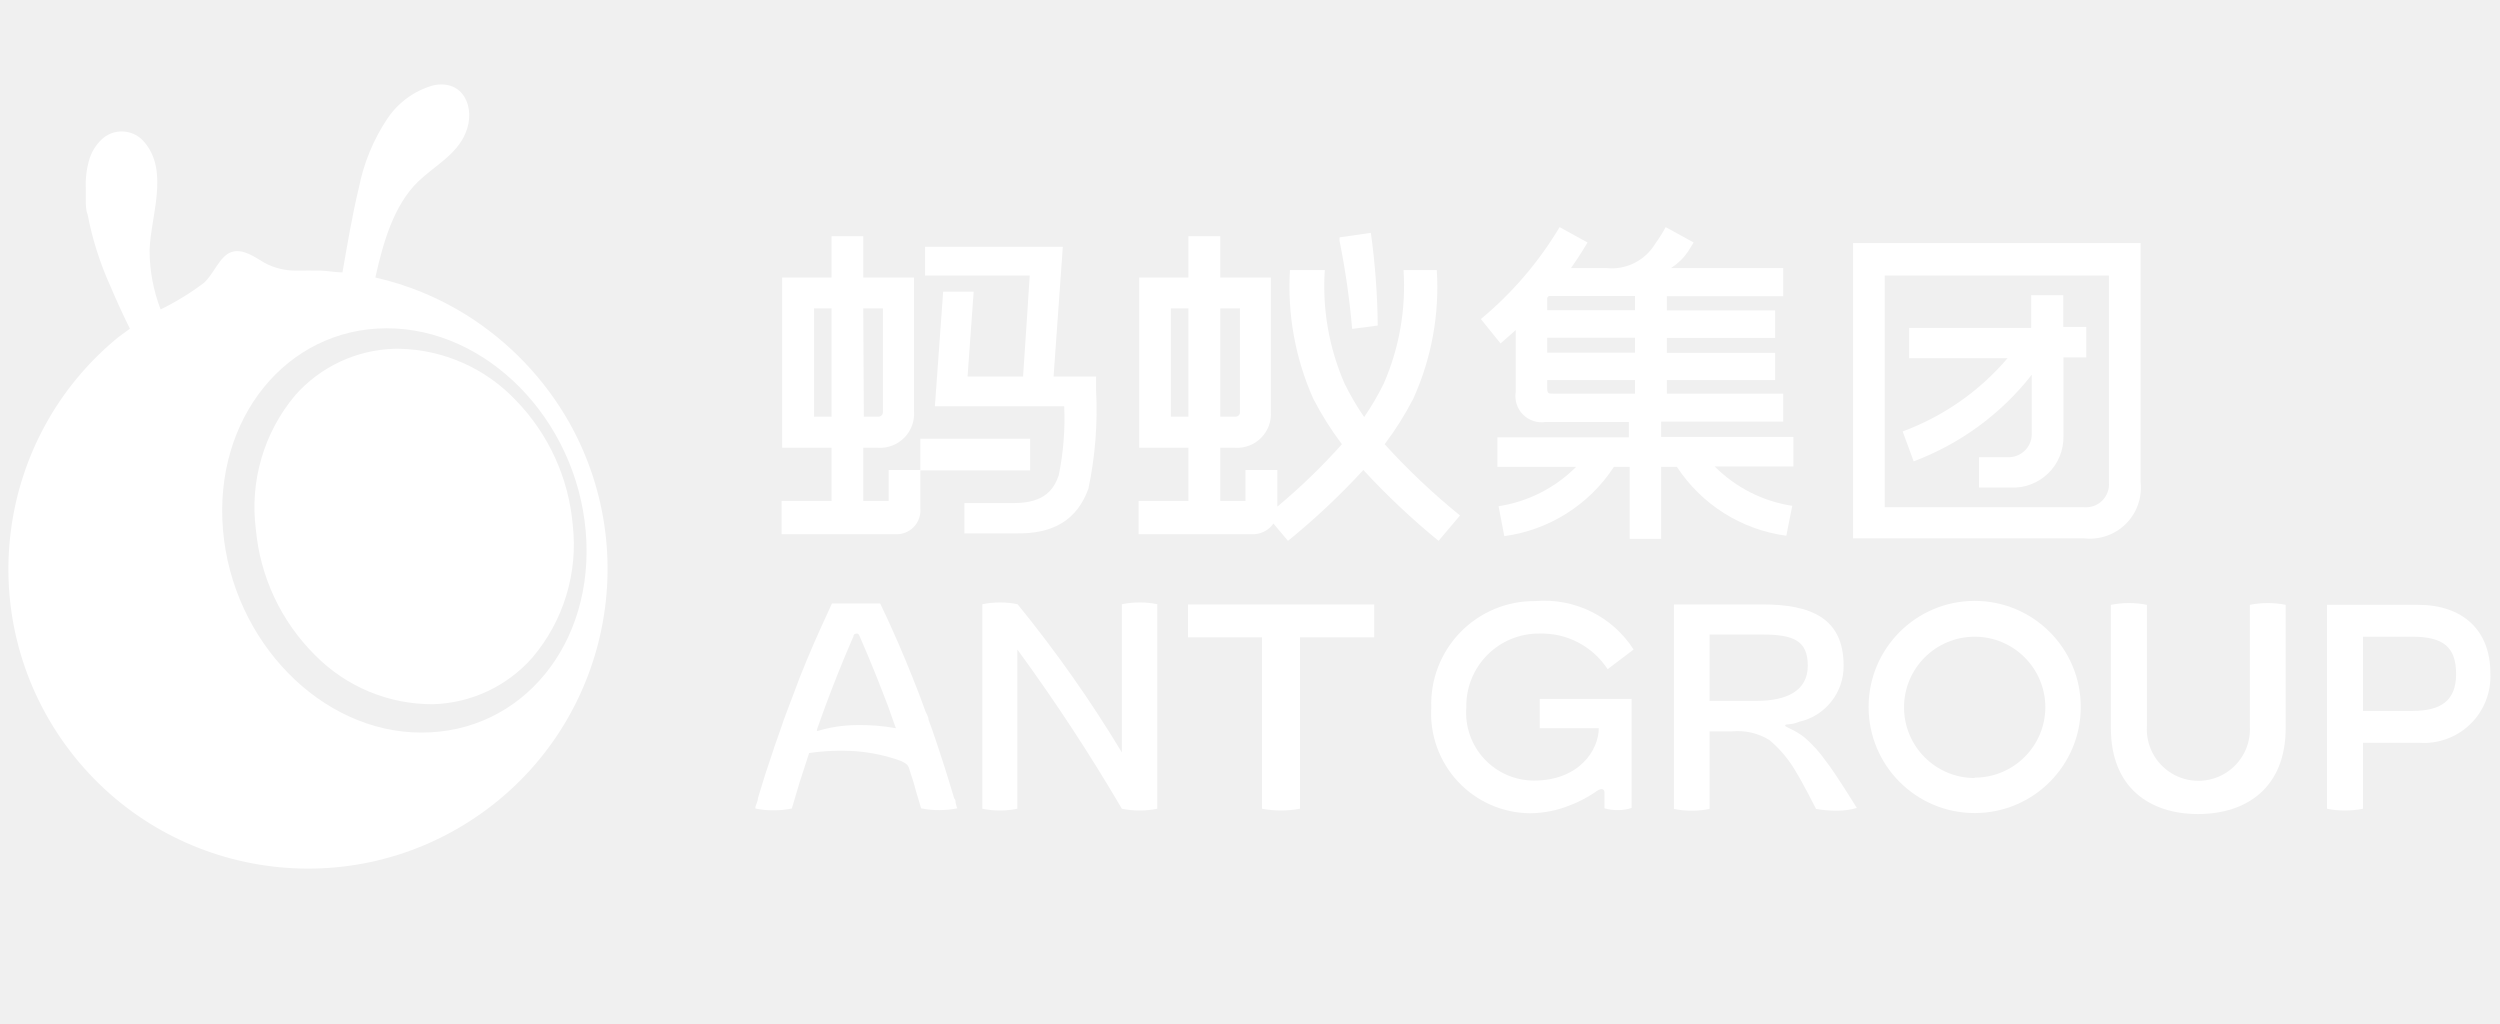
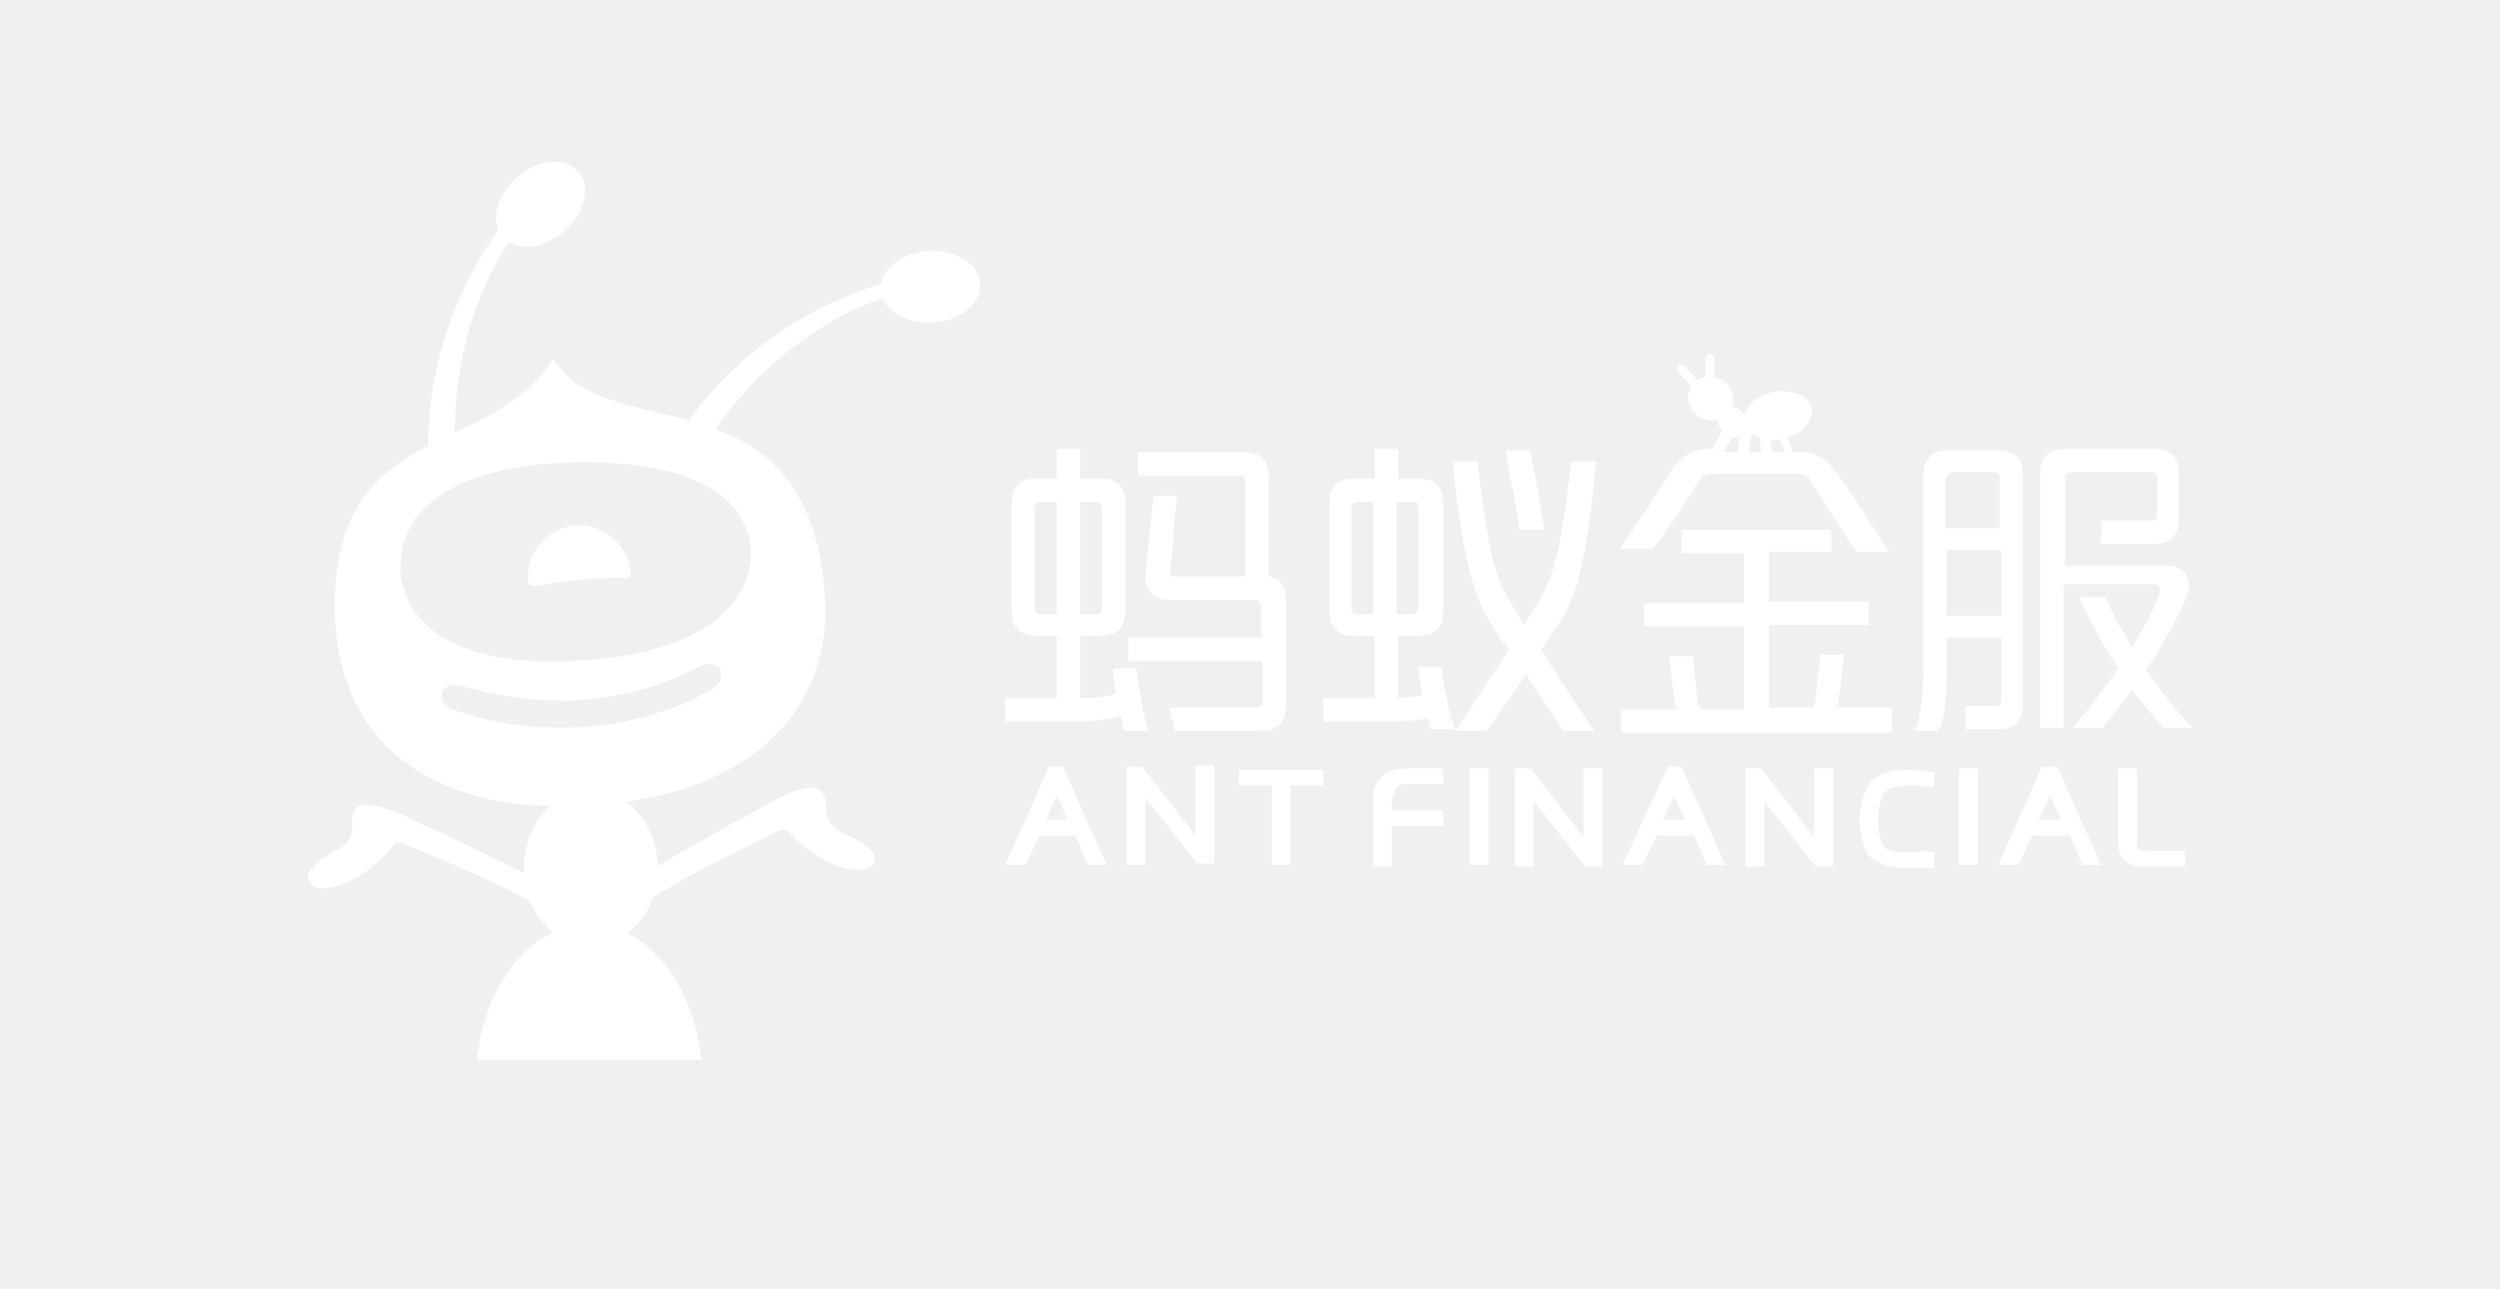
- <svg xmlns="http://www.w3.org/2000/svg" viewBox="0 0 127.02 52">
-   <defs>
-     <style>.cls-1{fill:#fff;}</style>
-   </defs>
-   <g id="内容">
-     <path class="cls-1" d="M26.21,20.34a8.39,8.39,0,0,0-5.93-2.62h-.23A7,7,0,0,0,15,20.08a8.84,8.84,0,0,0-2,6.82A10.33,10.33,0,0,0,16,33.28a8.35,8.35,0,0,0,6,2.5,7,7,0,0,0,5.05-2.37,8.87,8.87,0,0,0,2.05-6.74A10.37,10.37,0,0,0,26.21,20.34Z" />
-     <path class="cls-1" d="M28.93,21.48A15.43,15.43,0,0,0,23.69,16a14.94,14.94,0,0,0-4.62-1.9c.39-1.74.92-3.66,2.18-4.88.82-.79,1.94-1.35,2.4-2.45C24.2,5.48,23.54,4,22,4.34A4.17,4.17,0,0,0,19.7,6a9.73,9.73,0,0,0-1.47,3.55c-.34,1.42-.58,2.86-.83,4.29-.37,0-.73-.08-1.1-.09s-.84,0-1.26,0a3.34,3.34,0,0,1-1.59-.39c-.47-.27-1.1-.76-1.7-.55s-.89,1.13-1.4,1.57a13.24,13.24,0,0,1-2.19,1.34,8.43,8.43,0,0,1-.56-3c.05-1.71,1-4-.25-5.48A1.49,1.49,0,0,0,5.26,7,2.31,2.31,0,0,0,4.57,8a4.47,4.47,0,0,0-.21,1.6c0,.2,0,.41,0,.61s0,.46.09.68A16.22,16.22,0,0,0,5.6,14.52c.31.73.64,1.46,1,2.18L6,17.14a15.22,15.22,0,1,0,22.93,4.34ZM21.4,37.22c-5.08,0-9.59-4.63-10.07-10.29s3.23-10.24,8.31-10.25S29.27,21.28,29.76,27,26.51,37.24,21.4,37.22Z" />
-     <path class="cls-1" d="M90.76,27.22l.3-1.52a7.07,7.07,0,0,1-3.94-2h4v-1.5H84.4v-.78h6.2V20H84.69v-.69h5.5V17.93h-5.5v-.76h5.5v-1.4h-5.5v-.72H90.6V13.62H84.9a3,3,0,0,0,.86-.83l.29-.47-1.42-.78a7.8,7.8,0,0,1-.53.84,2.58,2.58,0,0,1-2.49,1.24H79.82c.53-.75.81-1.26.84-1.3l-1.42-.78a18.16,18.16,0,0,1-4,4.67l1,1.24.77-.68v3.15a1.33,1.33,0,0,0,1.52,1.52h4.23v.78H76.08v1.5h4a7.07,7.07,0,0,1-3.94,2l.29,1.52A7.92,7.92,0,0,0,82,23.72h.8v3.66H84.4V23.72h.8A7.9,7.9,0,0,0,90.76,27.22ZM83.07,20H78.92c-.26,0-.31,0-.31-.31v-.38h4.46Zm0-2.08H78.61v-.76h4.46Zm0-2.16H78.61v-.63l.08-.09h4.38Z" />
-     <path class="cls-1" d="M55.3,24.83a19.34,19.34,0,0,0,.39-5v-.7H53.53L54,12.54h-7V14h5.32l-.34,5.13H49.16l.31-4.31H47.92l-.42,5.82h6.57a14.25,14.25,0,0,1-.28,3.52c-.24.66-.67,1.4-2.28,1.4H49v1.54h2.6C53.54,27.14,54.73,26.4,55.3,24.83Z" />
-     <path class="cls-1" d="M46.76,25.82V23.9h5.58V22.29H46.76v1.59H45.15v1.57H43.86v-2.7h.74a1.73,1.73,0,0,0,1.84-1.84V14.1H43.86V12H42.25V14.1H39.74v8.65h2.51v2.7H39.71v1.69h5.74A1.21,1.21,0,0,0,46.76,25.82Zm-2.9-10.15h1v5.27a.23.23,0,0,1-.23.23h-.74Zm-1.61,5.5h-.89v-5.5h.89Z" />
-     <path class="cls-1" d="M108.76,24.5V12.35H94.15v15h11.72A2.59,2.59,0,0,0,108.76,24.5Zm-1.61,0a1.17,1.17,0,0,1-1.28,1.27H95.76V14h11.39Z" />
-     <path class="cls-1" d="M96.67,21.92l.56,1.52a13.75,13.75,0,0,0,6-4.4v3.05A1.18,1.18,0,0,1,102,23.23h-1.45v1.54h1.59a2.56,2.56,0,0,0,2.7-2.61v-4H106V16.61h-1.17V15H103.2v1.66H97v1.54h5A12.85,12.85,0,0,1,96.67,21.92Z" />
-     <path class="cls-1" d="M74.18,26.19a34.64,34.64,0,0,1-3.83-3.62,15.89,15.89,0,0,0,1.46-2.32A13.72,13.72,0,0,0,73,13.72H71.31a12.37,12.37,0,0,1-1,5.76,13.5,13.5,0,0,1-1,1.71,13.5,13.5,0,0,1-1-1.71,12.38,12.38,0,0,1-1-5.76H65.54a14,14,0,0,0,1.18,6.53,15.89,15.89,0,0,0,1.46,2.32,31.19,31.19,0,0,1-3.28,3.17V23.88H63.28v1.57H62v-2.7h.74a1.72,1.72,0,0,0,1.83-1.84V14.1H62V12H60.38V14.1h-2.5v8.65h2.5v2.7H57.85v1.69h5.73a1.26,1.26,0,0,0,1.12-.54l.74.88a36.34,36.34,0,0,0,3.83-3.6,37.19,37.19,0,0,0,3.82,3.6ZM62,15.67h1v5.27a.22.22,0,0,1-.22.23H62Zm-1.62,5.5h-.89v-5.5h.89Z" />
-     <path class="cls-1" d="M68.7,16.71,70,16.54a36.78,36.78,0,0,0-.35-4.71l-1.59.23s0,.07,0,.18A40.09,40.09,0,0,1,68.7,16.71Z" />
-     <path class="cls-1" d="M122.86,30.73h-4.63V41.09a4.36,4.36,0,0,0,.91.09,4.65,4.65,0,0,0,.92-.09V37.74h2.86a3.38,3.38,0,0,0,3.61-3.55C126.53,32,125.1,30.73,122.86,30.73Zm-.3,5.39h-2.5V32.35h2.5c1.56,0,2.23.51,2.23,1.89S124,36.12,122.56,36.12Z" />
-     <path class="cls-1" d="M91.7,37.48c-.55-.44-1-.52-1-.62s.27,0,.72-.19a2.89,2.89,0,0,0,2.25-2.85c0-2.44-1.69-3.11-4.13-3.11H85.05V41.1a4.2,4.2,0,0,0,.9.09,4.36,4.36,0,0,0,.91-.09V37.16H88a3.06,3.06,0,0,1,1.9.44,6,6,0,0,1,1.37,1.65c.29.46,1,1.84,1,1.85h0a6,6,0,0,0,1.07.09,3.49,3.49,0,0,0,1-.14s-1.08-1.76-1.55-2.35A6.71,6.71,0,0,0,91.7,37.48Zm-2.46-1.87H86.86V32.24h2.7c1.56,0,2.29.31,2.29,1.58S90.8,35.61,89.24,35.61Z" />
-     <path class="cls-1" d="M114.31,30.73h0v6.16a2.62,2.62,0,1,1-5.23,0V30.73a4.7,4.7,0,0,0-1.83,0h0V37c0,3,1.95,4.36,4.43,4.36S116.13,40,116.13,37V30.73a4.65,4.65,0,0,0-1.82,0Z" />
-     <path class="cls-1" d="M78.21,32.19A4,4,0,0,1,81.68,34L83,33a5.39,5.39,0,0,0-5-2.46,5.23,5.23,0,0,0-5.28,5.41,5.07,5.07,0,0,0,5,5.37,5.48,5.48,0,0,0,2.06-.41A6.18,6.18,0,0,0,81,40.28c.14-.1.31-.22.42-.18s.1.14.1.25v.72h0a2.47,2.47,0,0,0,.69.09,2.14,2.14,0,0,0,.69-.11h0V35.51H78.23V37h3c0,1.11-1,2.66-3.3,2.66a3.45,3.45,0,0,1-3.43-3.71A3.68,3.68,0,0,1,78.21,32.19Z" />
-     <path class="cls-1" d="M100.33,30.53a5.39,5.39,0,1,0,5.39,5.39A5.39,5.39,0,0,0,100.33,30.53Zm0,9a3.59,3.59,0,1,1,3.59-3.59A3.59,3.59,0,0,1,100.33,39.51Z" />
-     <path class="cls-1" d="M60.36,32.38h3.76v8.71a5.22,5.22,0,0,0,1.93,0V32.38h3.77V30.71H60.36Z" />
-     <path class="cls-1" d="M57,30.7v7.53a65.08,65.08,0,0,0-5.3-7.53h0a4.15,4.15,0,0,0-.89-.09,4.31,4.31,0,0,0-.9.09V41.09h0a4.15,4.15,0,0,0,.89.09,4.27,4.27,0,0,0,.89-.09h0V33A96,96,0,0,1,57,41.09h0a4.2,4.2,0,0,0,.9.09,4.31,4.31,0,0,0,.9-.09h0V30.7a4,4,0,0,0-.89-.09A4.39,4.39,0,0,0,57,30.7Z" />
-     <path class="cls-1" d="M48.61,41l-.06-.22c0-.08,0-.15-.07-.22l-.27-.89-.14-.45-.14-.44-.29-.89-.3-.88-.16-.43c0-.15-.1-.3-.16-.44l-.32-.87c-.45-1.16-.92-2.31-1.44-3.45-.13-.28-.25-.56-.39-.84l-.15-.32H42.27l-.15.33-.39.85c-.51,1.13-1,2.28-1.42,3.44l-.33.87-.16.43-.15.44c-.11.3-.21.59-.31.88l-.29.88-.15.44-.14.45-.27.88c0,.15-.09.3-.13.45l0,.08h0a4.39,4.39,0,0,0,.92.09,4.57,4.57,0,0,0,.93-.09v0l.26-.87.13-.44.14-.43.35-1.08a11.32,11.32,0,0,1,2.4-.09,8.86,8.86,0,0,1,2.26.49c.23.11.34.17.41.35l.1.32.14.43.12.44.26.87v0h0a4.33,4.33,0,0,0,.93.09,4.69,4.69,0,0,0,.91-.09h0ZM43.5,36.84a7.15,7.15,0,0,0-2,.31c0-.09.09-.32.12-.4l.31-.86c.42-1.13.87-2.26,1.35-3.37l.08-.18c0-.12.11-.15.16-.15s.1,0,.15.12l.09.21c.48,1.1.93,2.23,1.36,3.36l.3.85.1.27A10,10,0,0,0,43.5,36.84Z" />
+ <svg xmlns="http://www.w3.org/2000/svg" version="1.1" id="图层_1" x="0px" y="0px" viewBox="0 0 160.4 82.7" style="enable-background:new 0 0 160.4 82.7;" xml:space="preserve">
+   <style type="text/css">
+ 	.st0{fill:#FFFFFF;}
+ </style>
+   <g>
+     <g>
+       <path class="st0" d="M81,45c0,0.3-0.1,0.4-0.4,0.4H75l0.4,1.5h5.4c0.6,0,1-0.1,1.3-0.4c0.3-0.3,0.4-0.7,0.4-1.3v-6.6    c0-0.6-0.1-1-0.4-1.3c-0.2-0.2-0.4-0.3-0.7-0.3v-6.3c0-0.6-0.1-1-0.4-1.3c-0.3-0.3-0.7-0.4-1.3-0.4H73v1.5h6.5    c0.3,0,0.4,0.1,0.4,0.4v6.1h-4.4c-0.3,0-0.5-0.1-0.4-0.4l0.4-4.8H74l-0.5,5c-0.1,0.6,0.1,1,0.4,1.3c0.3,0.3,0.7,0.4,1.3,0.4h5.3    c0.3,0,0.4,0.1,0.4,0.4v2h-8.5v1.5H81V45z M71.9,45.9c0.1,0.4,0.2,0.7,0.2,1h1.6c-0.4-1.1-0.7-3.2-0.8-4h-1.5c0,0.3,0.1,1,0.2,1.6    c-0.5,0.2-1.5,0.3-2.3,0.3v-4h1.2c0.6,0,1-0.1,1.3-0.4c0.3-0.3,0.4-0.7,0.4-1.3v-6.7c0-0.6-0.1-1-0.4-1.3    c-0.3-0.3-0.7-0.4-1.3-0.4h-1.2v-1.9h-1.5v1.9h-1.2c-0.6,0-1,0.1-1.3,0.4c-0.3,0.3-0.4,0.7-0.4,1.3v6.7c0,0.6,0.1,1,0.4,1.3    c0.3,0.3,0.7,0.4,1.3,0.4h1.2v4h-3.3v1.5h3.4C68.9,46.3,71.1,46.3,71.9,45.9z M69.3,32.2h1c0.3,0,0.4,0.1,0.4,0.4V39    c0,0.2-0.1,0.4-0.4,0.4h-1V32.2z M67.8,39.4h-1c-0.3,0-0.4-0.1-0.4-0.4v-6.4c0-0.2,0.1-0.4,0.4-0.4h1V39.4z M109,30.9    c0.3-0.4,0.5-0.5,1.2-0.5h4.8c0.7,0,1,0.1,1.2,0.5c0.7,1.1,2.2,3.5,2.9,4.5h2.1c-0.7-1.1-2.6-4.1-3.4-5.1    c-0.6-0.9-1.3-1.3-2.4-1.3h-0.4c0,0,0-0.1,0-0.1l-0.3-0.8c1.1-0.4,1.7-1.2,1.5-2c-0.2-0.8-1.4-1.2-2.6-0.9    c-0.9,0.2-1.5,0.8-1.7,1.4c-0.2-0.3-0.5-0.5-0.8-0.5c0-0.1,0.1-0.3,0.1-0.5c0-0.7-0.5-1.3-1.2-1.4l0-1.2c0-0.2-0.2-0.3-0.3-0.3h0    c-0.2,0-0.3,0.2-0.3,0.3l0,1.2c-0.2,0-0.4,0.1-0.5,0.2l-0.8-0.9c-0.1-0.1-0.2-0.1-0.2-0.1c-0.1,0-0.1,0-0.2,0.1l0,0    c-0.1,0.1-0.1,0.1-0.1,0.2c0,0.1,0,0.2,0.1,0.2l0.8,0.9c-0.1,0.2-0.2,0.5-0.2,0.7c0,0.8,0.7,1.5,1.5,1.5c0.1,0,0.3,0,0.4-0.1    c0,0.3,0.1,0.5,0.3,0.7l-0.6,1.1c0,0,0,0.1,0,0.1h-0.2c-1,0-1.8,0.4-2.4,1.3c-0.7,1.1-2.6,4.1-3.4,5.1h2.1    C106.8,34.4,108.3,32,109,30.9z M114.2,28.2l0.3,0.8h-0.8l-0.1-0.7C113.8,28.3,114,28.2,114.2,28.2z M112.4,27.8    c0.1,0.1,0.3,0.2,0.5,0.3L113,29h-0.8L112.4,27.8z M111.1,28.1C111.2,28.1,111.2,28.1,111.1,28.1c0.3,0,0.4,0,0.5-0.1l-0.1,1h-0.9    L111.1,28.1z M96.8,41.7c-1.5,2.2-3.4,5.2-3.4,5.2h2c0,0,1.2-1.7,2.5-3.6c1.3,1.9,2.4,3.6,2.4,3.6h2c0,0-2-2.9-3.4-5.2    c0.1-0.2,0.2-0.3,0.3-0.5c1.3-1.9,2.4-2.7,3.2-11.6h-1.6c-0.8,7.2-1.4,7.9-2.7,10c-0.1,0.1-0.2,0.3-0.3,0.5    c-0.1-0.2-0.2-0.3-0.3-0.5c-1.3-2.1-1.9-2.8-2.7-10h-1.6c0.9,8.9,2,9.6,3.2,11.6C96.6,41.3,96.7,41.5,96.8,41.7z M124.9,42.9v-2    h3.5v4c0,0.3-0.1,0.4-0.4,0.4h-1.9v1.5h2c0.6,0,1-0.1,1.3-0.4c0.3-0.3,0.4-0.7,0.4-1.3V30.6c0-0.6-0.1-1-0.4-1.3    c-0.3-0.3-0.7-0.4-1.3-0.4h-3c-0.6,0-1,0.1-1.3,0.4c-0.3,0.3-0.4,0.7-0.4,1.3v12.4c0,2.9-0.5,3.8-0.6,3.9h1.5    C124.4,46.8,124.9,46.5,124.9,42.9z M124.9,30.7c0-0.2,0.1-0.4,0.4-0.4h2.6c0.3,0,0.4,0.1,0.4,0.4v3.2h-3.5V30.7z M124.9,35.3h3.5    v4.2h-3.5V35.3z M121.4,45.4h-3.6c0.1-0.2,0.2-0.5,0.2-0.8c0.1-0.5,0.3-2.2,0.3-2.6h-1.5c-0.1,0.5-0.2,2.1-0.3,2.6    c0,0.3-0.1,0.6-0.2,0.8h-2.8v-5.3h6.4v-1.5h-6.4v-3.2h4V34h-9.6v1.5h4v3.2h-6.4v1.5h6.4v5.3h-2.8c-0.1-0.2-0.2-0.5-0.2-0.8    c-0.1-0.5-0.2-2.2-0.3-2.6h-1.5c0.1,0.5,0.2,2.2,0.3,2.6c0,0.3,0.1,0.6,0.2,0.8H104v1.5h17.4V45.4z M99.1,34l-0.9-5.1h-1.6    l0.9,5.1H99.1z M123.7,54.6c-0.4,0-0.8,0.1-1.2,0.1c-1,0-1.6-0.2-1.7-0.5c-0.2-0.4-0.3-1-0.3-1.6c0-0.6,0.1-1.1,0.3-1.6    c0.2-0.4,0.8-0.6,1.7-0.6c0.4,0,0.8,0,1.3,0.1l0.3,0l0-1l-0.2,0c-0.5,0-1-0.1-1.4-0.1c-1,0-2.3,0.1-2.8,1.3    c-0.2,0.5-0.4,1.2-0.4,1.9c0,0.7,0.2,1.5,0.4,2c0.4,0.7,1.3,1.1,2.8,1.1c0.4,0,0.8,0,1.2,0l0.4,0l0-1L123.7,54.6z M107,49.2    l-2.9,6.3h1.3l0.9-1.9h2.4l0.8,1.9h1.2l-2.8-6.3H107z M106.7,52.6L106.7,52.6c0.3-0.6,0.5-1.1,0.7-1.5l0-0.1l0.7,1.6H106.7z     M116.4,49.5c0,0.8,0,1.6,0,2.4l0,0.4c0,0.4,0,0.8,0,1.3v0.1l-3.4-4.4h-1v6.3h1.2v-0.2c0-0.8,0-1.6,0-2.3c0-0.5,0-1,0-1.6v-0.1    l3.3,4.2h1.1v-6.3h-1.2V49.5z M125.7,55.5h1.2v-6.2h-1.2V55.5z M137.7,43c1.8-2.7,2.5-4.5,2.7-5c0.2-0.8-0.2-1.7-1.3-1.7h-6.6    v-5.6c0-0.2,0.1-0.4,0.4-0.4h5.1c0.3,0,0.4,0.1,0.4,0.4V33c0,0.3-0.1,0.4-0.4,0.4h-3.2v1.5h3.3c0.6,0,1-0.1,1.3-0.4    c0.3-0.3,0.4-0.7,0.4-1.3v-2.7c0-0.6-0.1-1-0.4-1.3c-0.3-0.3-0.7-0.4-1.3-0.4h-5.5c-0.6,0-1,0.1-1.3,0.4c-0.3,0.3-0.4,0.7-0.4,1.2    c0,0,0,0,0,0v16.3h1.5v-9.2h5.9c0.2,0,0.3,0.2,0.3,0.4c-0.3,1-1,2.3-1.8,3.6c-0.7-1.1-1.3-2.2-1.7-3.2h-1.7    c0.4,0.9,1.2,2.6,2.5,4.6c-1.2,1.7-2.4,3.2-2.9,3.8h1.9c0.7-0.9,1.3-1.7,1.9-2.4c0.6,0.8,1.3,1.6,2,2.4h1.9    C140.3,46.4,139,44.8,137.7,43z M67.3,49.2l-2.8,6.3h1.3l0.9-1.9H69l0.8,1.9H71l-2.8-6.3H67.3z M67.1,52.6L67.1,52.6    c0.3-0.6,0.5-1.1,0.7-1.5l0-0.1l0.7,1.6H67.1z M131,49.2l-2.8,6.3h1.3l0.9-1.9h2.4l0.8,1.9h1.2l-2.8-6.3H131z M130.8,52.6    L130.8,52.6c0.2-0.5,0.5-1,0.7-1.5l0-0.1l0.7,1.6H130.8z M137.1,54.1v-4.8h-1.2v4.8c0,1.5,1.4,1.5,1.9,1.5h2.4v-1h-2.4    C137.2,54.6,137.1,54.4,137.1,54.1z M101.6,49.5c0,0.3,0,0.7,0,1l0,3.2l-3.4-4.4h-1v6.3h1.2v-0.2c0-0.7,0-1.4,0-2l0-0.7    c0-0.4,0-0.8,0-1.2v-0.1l3.3,4.2h1.1v-6.3h-1.2V49.5z M79.5,50.4h2.1v5.1h1.2v-5.1h2.1v-1h-5.4V50.4z M76.7,49.5    c0,0.7,0,1.5,0,2.4c0,0.5,0,1.1,0,1.6v0.1l-3.4-4.4h-1v6.3h1.2l0-3.5c0-0.2,0-0.4,0-0.7v-0.1l0.1,0.1l3.2,4.1h1.1v-6.3h-1.2V49.5z     M89.4,51.2c0-0.3,0.1-0.5,0.2-0.7c0.1-0.1,0.4-0.2,0.6-0.2h2.4v-1h-2.4c-0.6,0-1.1,0.2-1.5,0.5c-0.4,0.3-0.6,0.8-0.6,1.4v4.4h1.2    v-2.6h3.3v-1h-3.3V51.2z M94.3,55.5h1.2v-6.2h-1.2V55.5z M92.5,42.8h-1.5c0,0.4,0.1,1.1,0.3,1.8c-0.5,0.1-1,0.1-1.6,0.2v-4h1.2    c0.6,0,1-0.1,1.3-0.4c0.3-0.3,0.4-0.7,0.4-1.3v-6.7c0-0.6-0.1-1-0.4-1.3c-0.3-0.3-0.7-0.4-1.3-0.4h-1.2v-1.9h-1.5v1.9h-1.2    c-0.6,0-1,0.1-1.3,0.4c-0.3,0.3-0.4,0.7-0.4,1.3v6.7c0,0.6,0.1,1,0.4,1.3c0.3,0.3,0.7,0.4,1.3,0.4h1.2v4h-3.3v1.5h3.4    c0.8,0,2.3,0,3.3-0.2c0.1,0.3,0.1,0.5,0.2,0.7h1.6C92.9,45.8,92.6,43.6,92.5,42.8z M89.6,32.2h1c0.3,0,0.4,0.1,0.4,0.4V39    c0,0.2-0.1,0.4-0.4,0.4h-1V32.2z M88.1,39.4h-1c-0.3,0-0.4-0.1-0.4-0.4v-6.4c0-0.2,0.1-0.4,0.4-0.4h1V39.4z" />
+     </g>
+   </g>
+   <g>
+     <g>
+       <path class="st0" d="M41.8,57.7c0,0,0.9-0.9,8.2-4.4c0,0,0.4-0.2,0.6,0.1c0,0,2.3,2.6,4.9,2.4c0,0,0.4,0,0.6-0.5    c0.4-0.9-2.1-1.9-2.1-1.9c-1.1-0.5-1-1.6-1-1.6c0.1-0.7-0.4-1.1-0.4-1.1c-0.9-0.7-3.7,1.1-3.7,1.1c-4.3,2.3-7.8,4.4-7.8,4.4    s-1,0.5-0.6,1.2C40.6,57.5,40.9,58.2,41.8,57.7z" />
+       <path class="st0" d="M34.2,58c0,0-1-0.9-8.4-3.9c0,0-0.4-0.2-0.6,0.2c0,0-2.1,2.7-4.7,2.7c0,0-0.4,0-0.7-0.5c-0.4-0.9,1.9-2,1.9-2    c1.1-0.6,0.9-1.6,0.9-1.6c-0.1-0.7,0.3-1.1,0.3-1.1c0.8-0.7,3.8,0.9,3.8,0.9c4.4,2,8.1,3.9,8.1,3.9s1,0.4,0.7,1.2    C35.5,57.7,35.2,58.4,34.2,58z" />
+       <path class="st0" d="M45,68c-0.5-4.9-3.5-8.7-7.2-8.7c-3.7,0-6.7,3.8-7.2,8.7L45,68z" />
+       <ellipse class="st0" cx="37.9" cy="55.7" rx="4.3" ry="5" />
+       <path class="st0" d="M27.5,30.1c-0.2-3.4,0.2-9.6,4.8-15.8l0.6,0.9c0,0-4,5-3.7,13.5C29.2,29.5,27.6,31.8,27.5,30.1z" />
+       <ellipse transform="matrix(0.7602 -0.6496 0.6496 0.7602 -0.2006 25.6896)" class="st0" cx="34.7" cy="13.1" rx="3.2" ry="2.3" />
+       <path class="st0" d="M42.3,30.2c0,0,3.5-8.8,14.6-12.1l-0.1,1c0,0-7.4,1.9-12.4,10.8L42.3,30.2z" />
+       <ellipse transform="matrix(0.9978 -6.616618e-02 6.616618e-02 0.9978 -1.0864 3.9909)" class="st0" cx="59.7" cy="18.4" rx="3.2" ry="2.3" />
+       <g>
+         <path class="st0" d="M36.9,33.7c-1.8,0.2-3.2,1.8-3,3.6c0,0,0,0.3,0.4,0.3c0.4,0,2.8-0.6,5.9-0.5c0.3,0,0.3-0.3,0.3-0.3     C40.3,34.9,38.7,33.6,36.9,33.7z" />
+       </g>
+     </g>
+     <path class="st0" d="M52.9,37.9c-1.2-14.4-14-9.1-17.4-14.9C31.4,29.4,22,27,21.5,38c-0.4,10.3,7,14.2,16,13.7   C47.8,51.2,53.6,45.8,52.9,37.9z M45.7,44.2c-4,2.4-10.6,3.5-16.7,1.3c-1.1-0.4-0.8-1.9,0.6-1.5c4.1,1.2,9.7,1.7,15.2-1.2   C46.2,42.1,46.8,43.5,45.7,44.2z M36.9,42.4c-11.9,0.6-11.2-6.2-11.2-6.2c0.2-6.5,10.4-6.5,10.4-6.5s12-1,12.1,6   C48.1,35.6,48.7,41.8,36.9,42.4z" />
  </g>
</svg>
